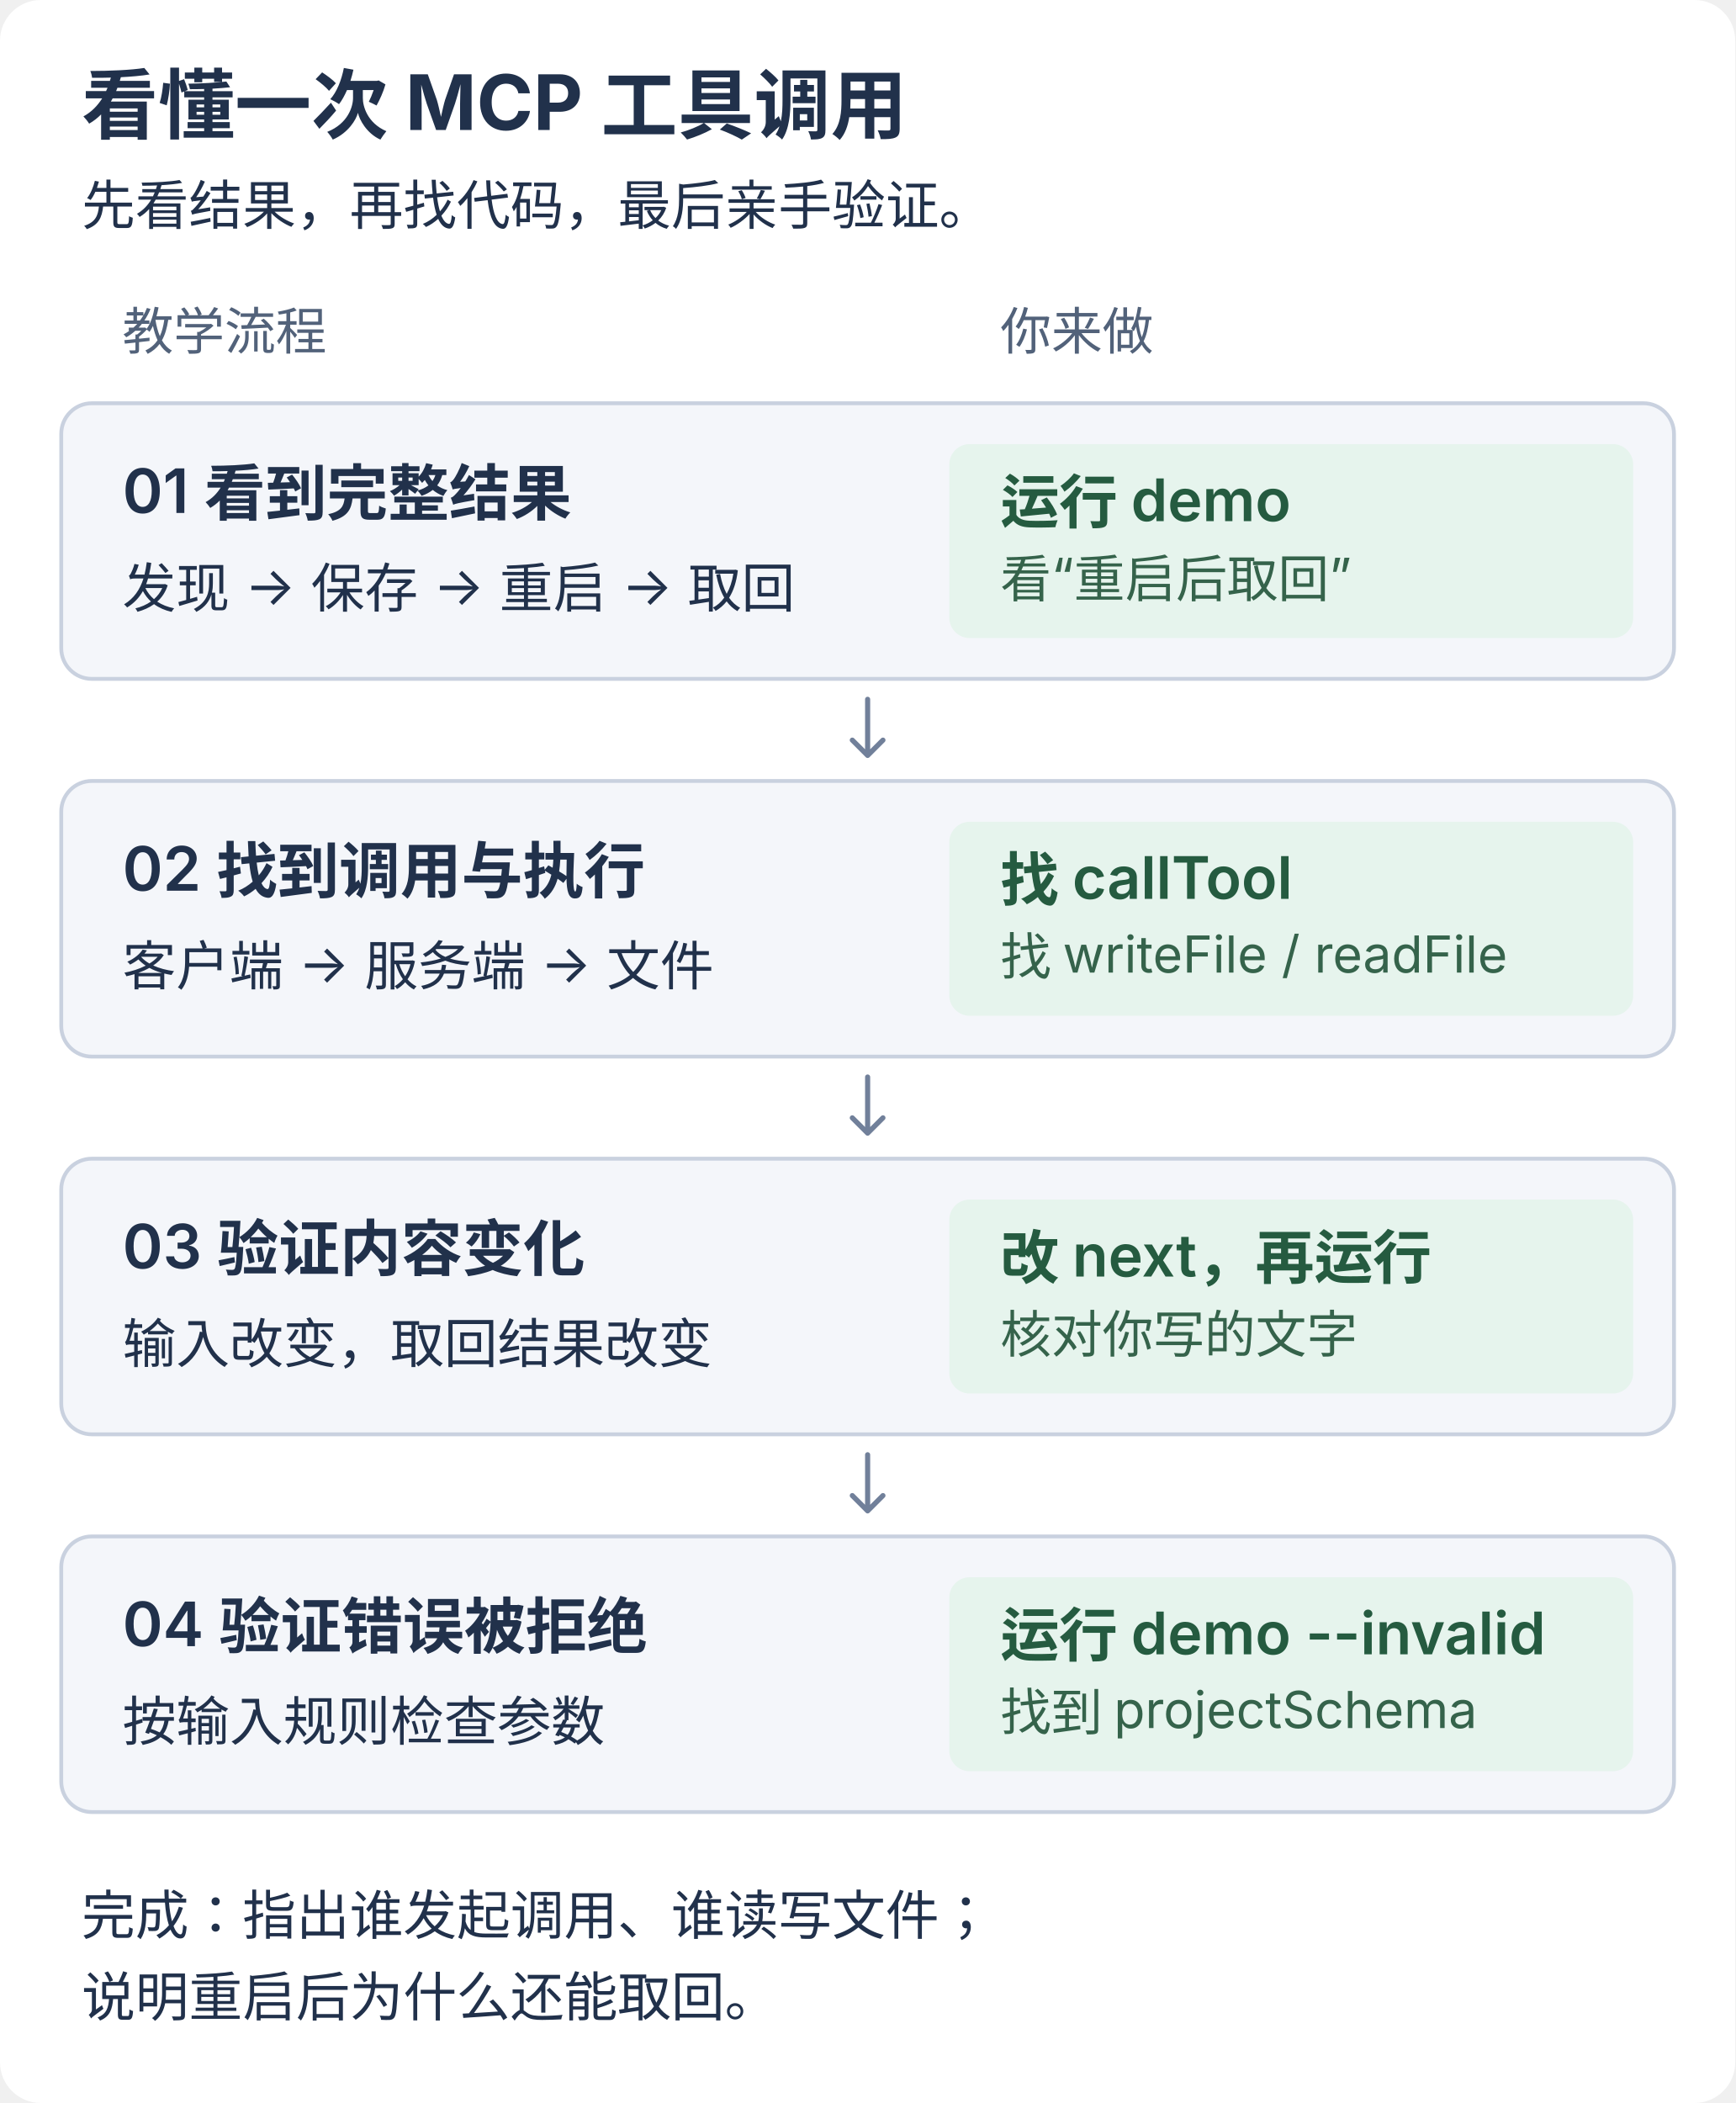
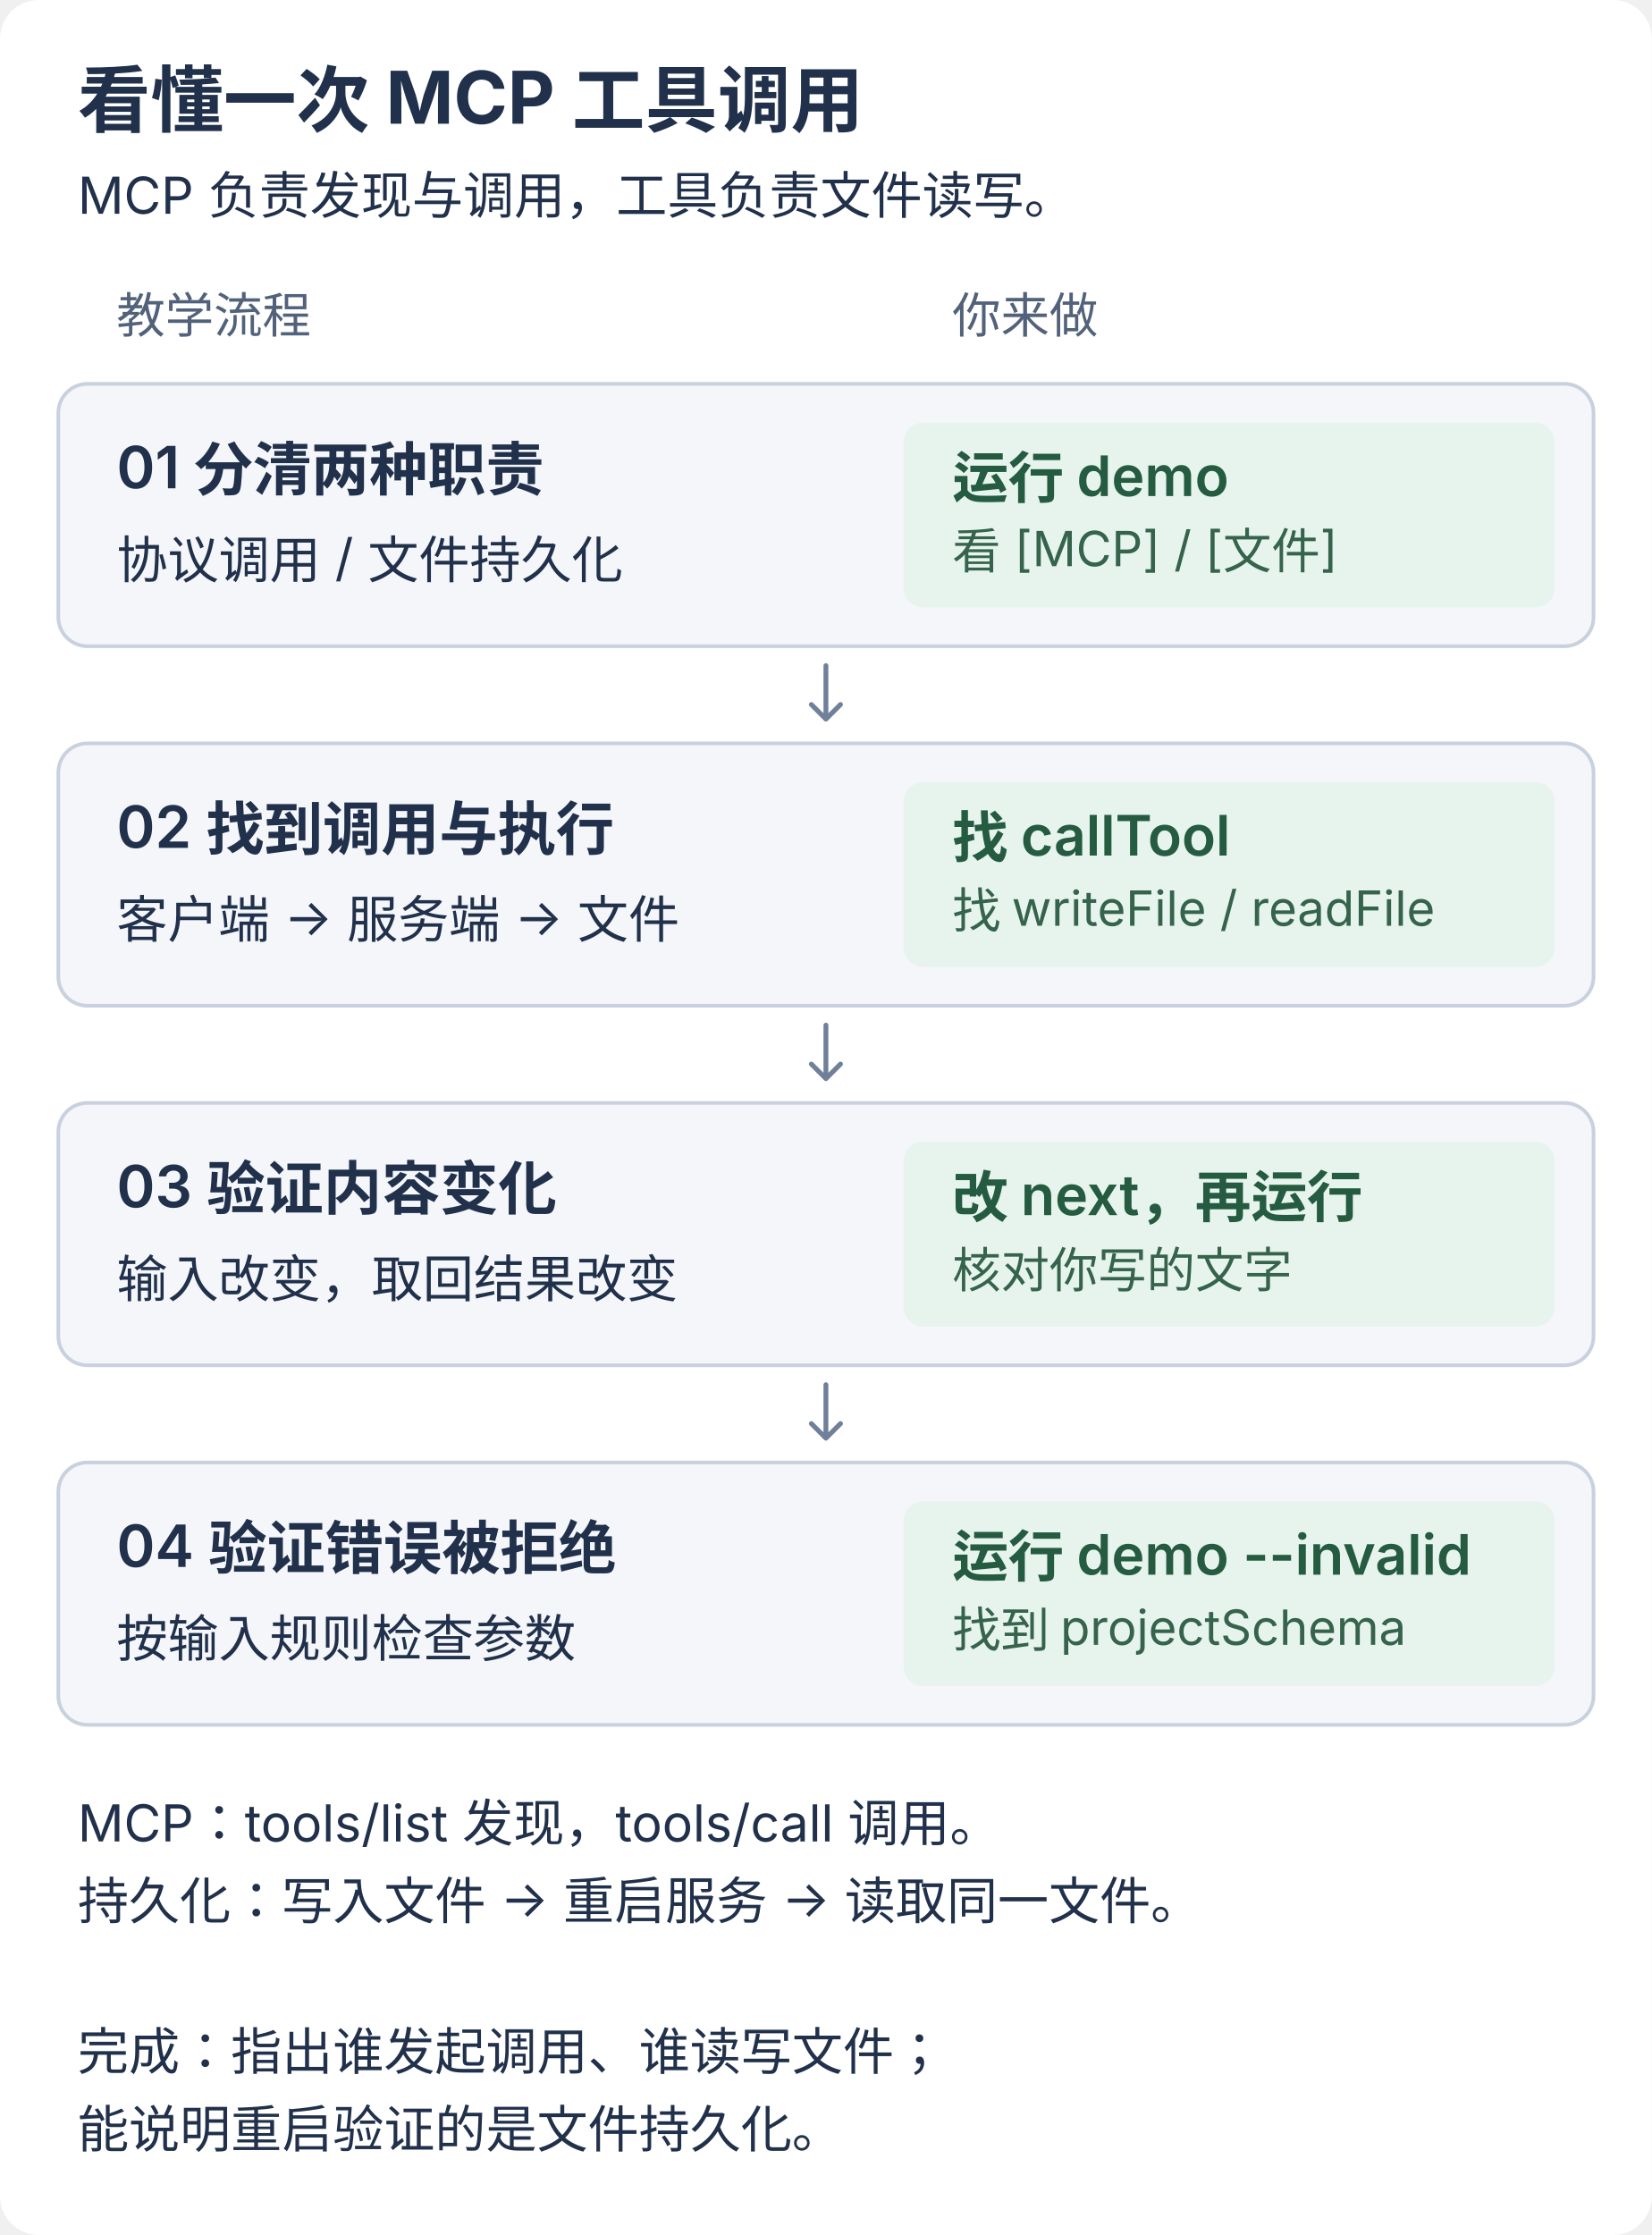
- <svg xmlns="http://www.w3.org/2000/svg" width="680" height="824" viewBox="0 0 680 824" role="img" aria-labelledby="title desc">
+ <svg xmlns="http://www.w3.org/2000/svg" width="680" height="920" viewBox="0 0 680 920" role="img" aria-labelledby="title desc">
  <style>
    .canvas { fill: #ffffff; }
    .step { fill: #f4f6fa; stroke: #c9d1df; stroke-width: 1.5; }
    .action { fill: #e6f4ed; }
    text { font-family: -apple-system, BlinkMacSystemFont, 'PingFang SC', 'Microsoft YaHei', sans-serif; fill: #21314b; }
    .title { font-size: 30px; font-weight: 650; }
    .label { font-size: 20px; fill: #52627a; }
    .heading { font-size: 24px; font-weight: 600; }
    .body { font-size: 21px; }
    .action-title { font-size: 23px; font-weight: 600; fill: #255b40; }
    .action-note { font-size: 20px; fill: #35634b; }
    .arrow { fill: none; stroke: #71809a; stroke-width: 2; stroke-linecap: round; stroke-linejoin: round; }
  </style>
-   <rect class="canvas" width="680" height="824" rx="16" />
+   <rect class="canvas" width="680" height="920" rx="16" />
  <text class="title" x="32" y="52">看懂一次 MCP 工具调用</text>
-   <text class="body" x="32" y="88">先看结果，再找代码，最后亲手验证。</text>
+   <text class="body" x="32" y="88">MCP 负责发现与调用，工具负责文件读写。</text>
  <text class="label" x="48" y="137">教学流程</text>
  <text class="label" x="392" y="137">你来做</text>
  <rect class="step" x="24" y="158" width="632" height="108" rx="12" />
-   <text class="heading" x="48" y="201">01  看到完整结果</text>
-   <text class="body" x="48" y="238">发现 → 保存 → 重启 → 取回</text>
+   <text class="heading" x="48" y="201">01  分清两种职责</text>
+   <text class="body" x="48" y="238">协议调用 / 文件持久化</text>
  <rect class="action" x="372" y="174" width="268" height="76" rx="8" />
  <text class="action-title" x="392" y="205">运行 demo</text>
-   <text class="action-note" x="392" y="234">看“重启后取回”</text>
+   <text class="action-note" x="392" y="234">看 [MCP] / [文件]</text>
  <path class="arrow" d="M340 274 V296 M334 290 L340 296 L346 290" />
  <rect class="step" x="24" y="306" width="632" height="108" rx="12" />
  <text class="heading" x="48" y="349">02  找到调用与执行</text>
  <text class="body" x="48" y="386">客户端 → 服务端 → 文件</text>
  <rect class="action" x="372" y="322" width="268" height="76" rx="8" />
  <text class="action-title" x="392" y="353">找 callTool</text>
  <text class="action-note" x="392" y="382">找 writeFile / readFile</text>
  <path class="arrow" d="M340 422 V444 M334 438 L340 444 L346 438" />
  <rect class="step" x="24" y="454" width="632" height="108" rx="12" />
  <text class="heading" x="48" y="497">03  验证内容变化</text>
  <text class="body" x="48" y="534">输入改变，取回结果改变</text>
  <rect class="action" x="372" y="470" width="268" height="76" rx="8" />
  <text class="action-title" x="392" y="501">改 next，再运行</text>
  <text class="action-note" x="392" y="530">核对你写的文字</text>
  <path class="arrow" d="M340 570 V592 M334 586 L340 592 L346 586" />
  <rect class="step" x="24" y="602" width="632" height="108" rx="12" />
  <text class="heading" x="48" y="645">04  验证错误被拒绝</text>
  <text class="body" x="48" y="682">按输入规则检查参数</text>
  <rect class="action" x="372" y="618" width="268" height="76" rx="8" />
  <text class="action-title" x="392" y="649">运行 demo --invalid</text>
  <text class="action-note" x="392" y="678">找到 projectSchema</text>
-   <text class="body" x="32" y="758">完成：指出谁发起调用、谁读写文件；</text>
-   <text class="body" x="32" y="790">说明重启后为什么还能取回。</text>
+   <text class="body" x="32" y="758">MCP：tools/list 发现，tools/call 调用。</text>
+   <text class="body" x="32" y="790">持久化：写入文件 → 重启服务 → 读取同一文件。</text>
+   <text class="body" x="32" y="852">完成：指出谁发起调用、谁读写文件；</text>
+   <text class="body" x="32" y="884">能说明重启验证的是文件持久化。</text>
</svg>
